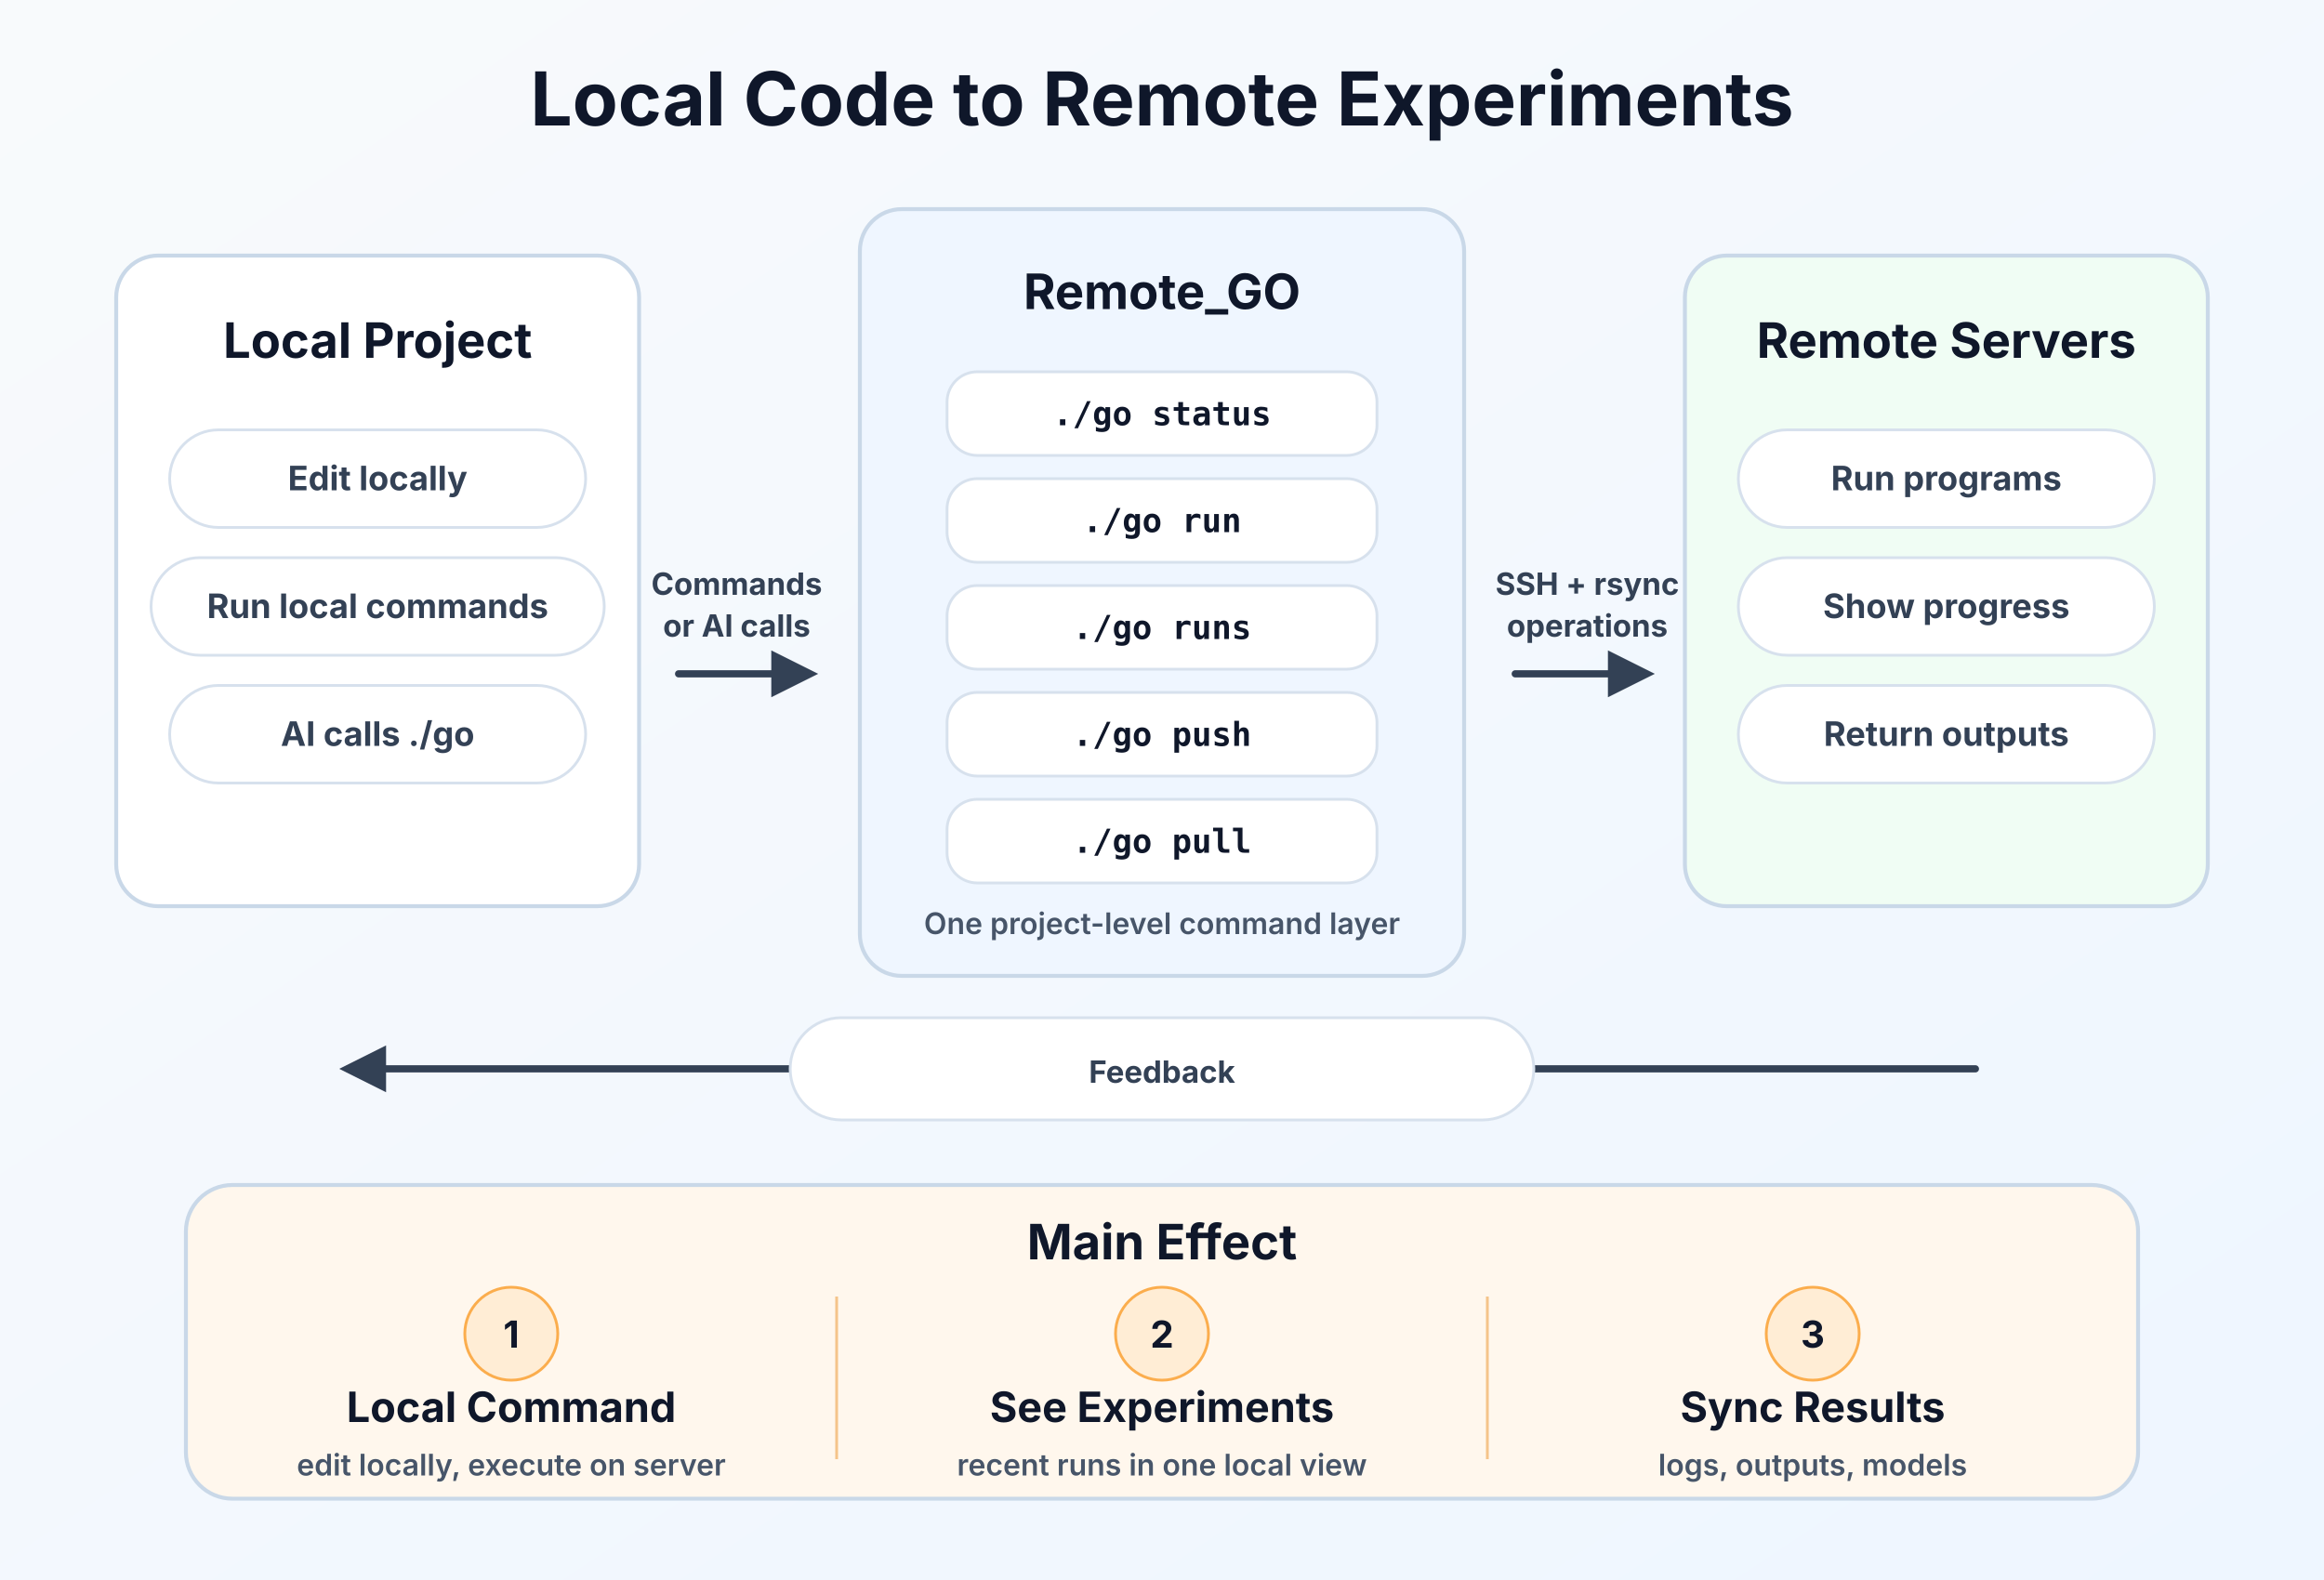
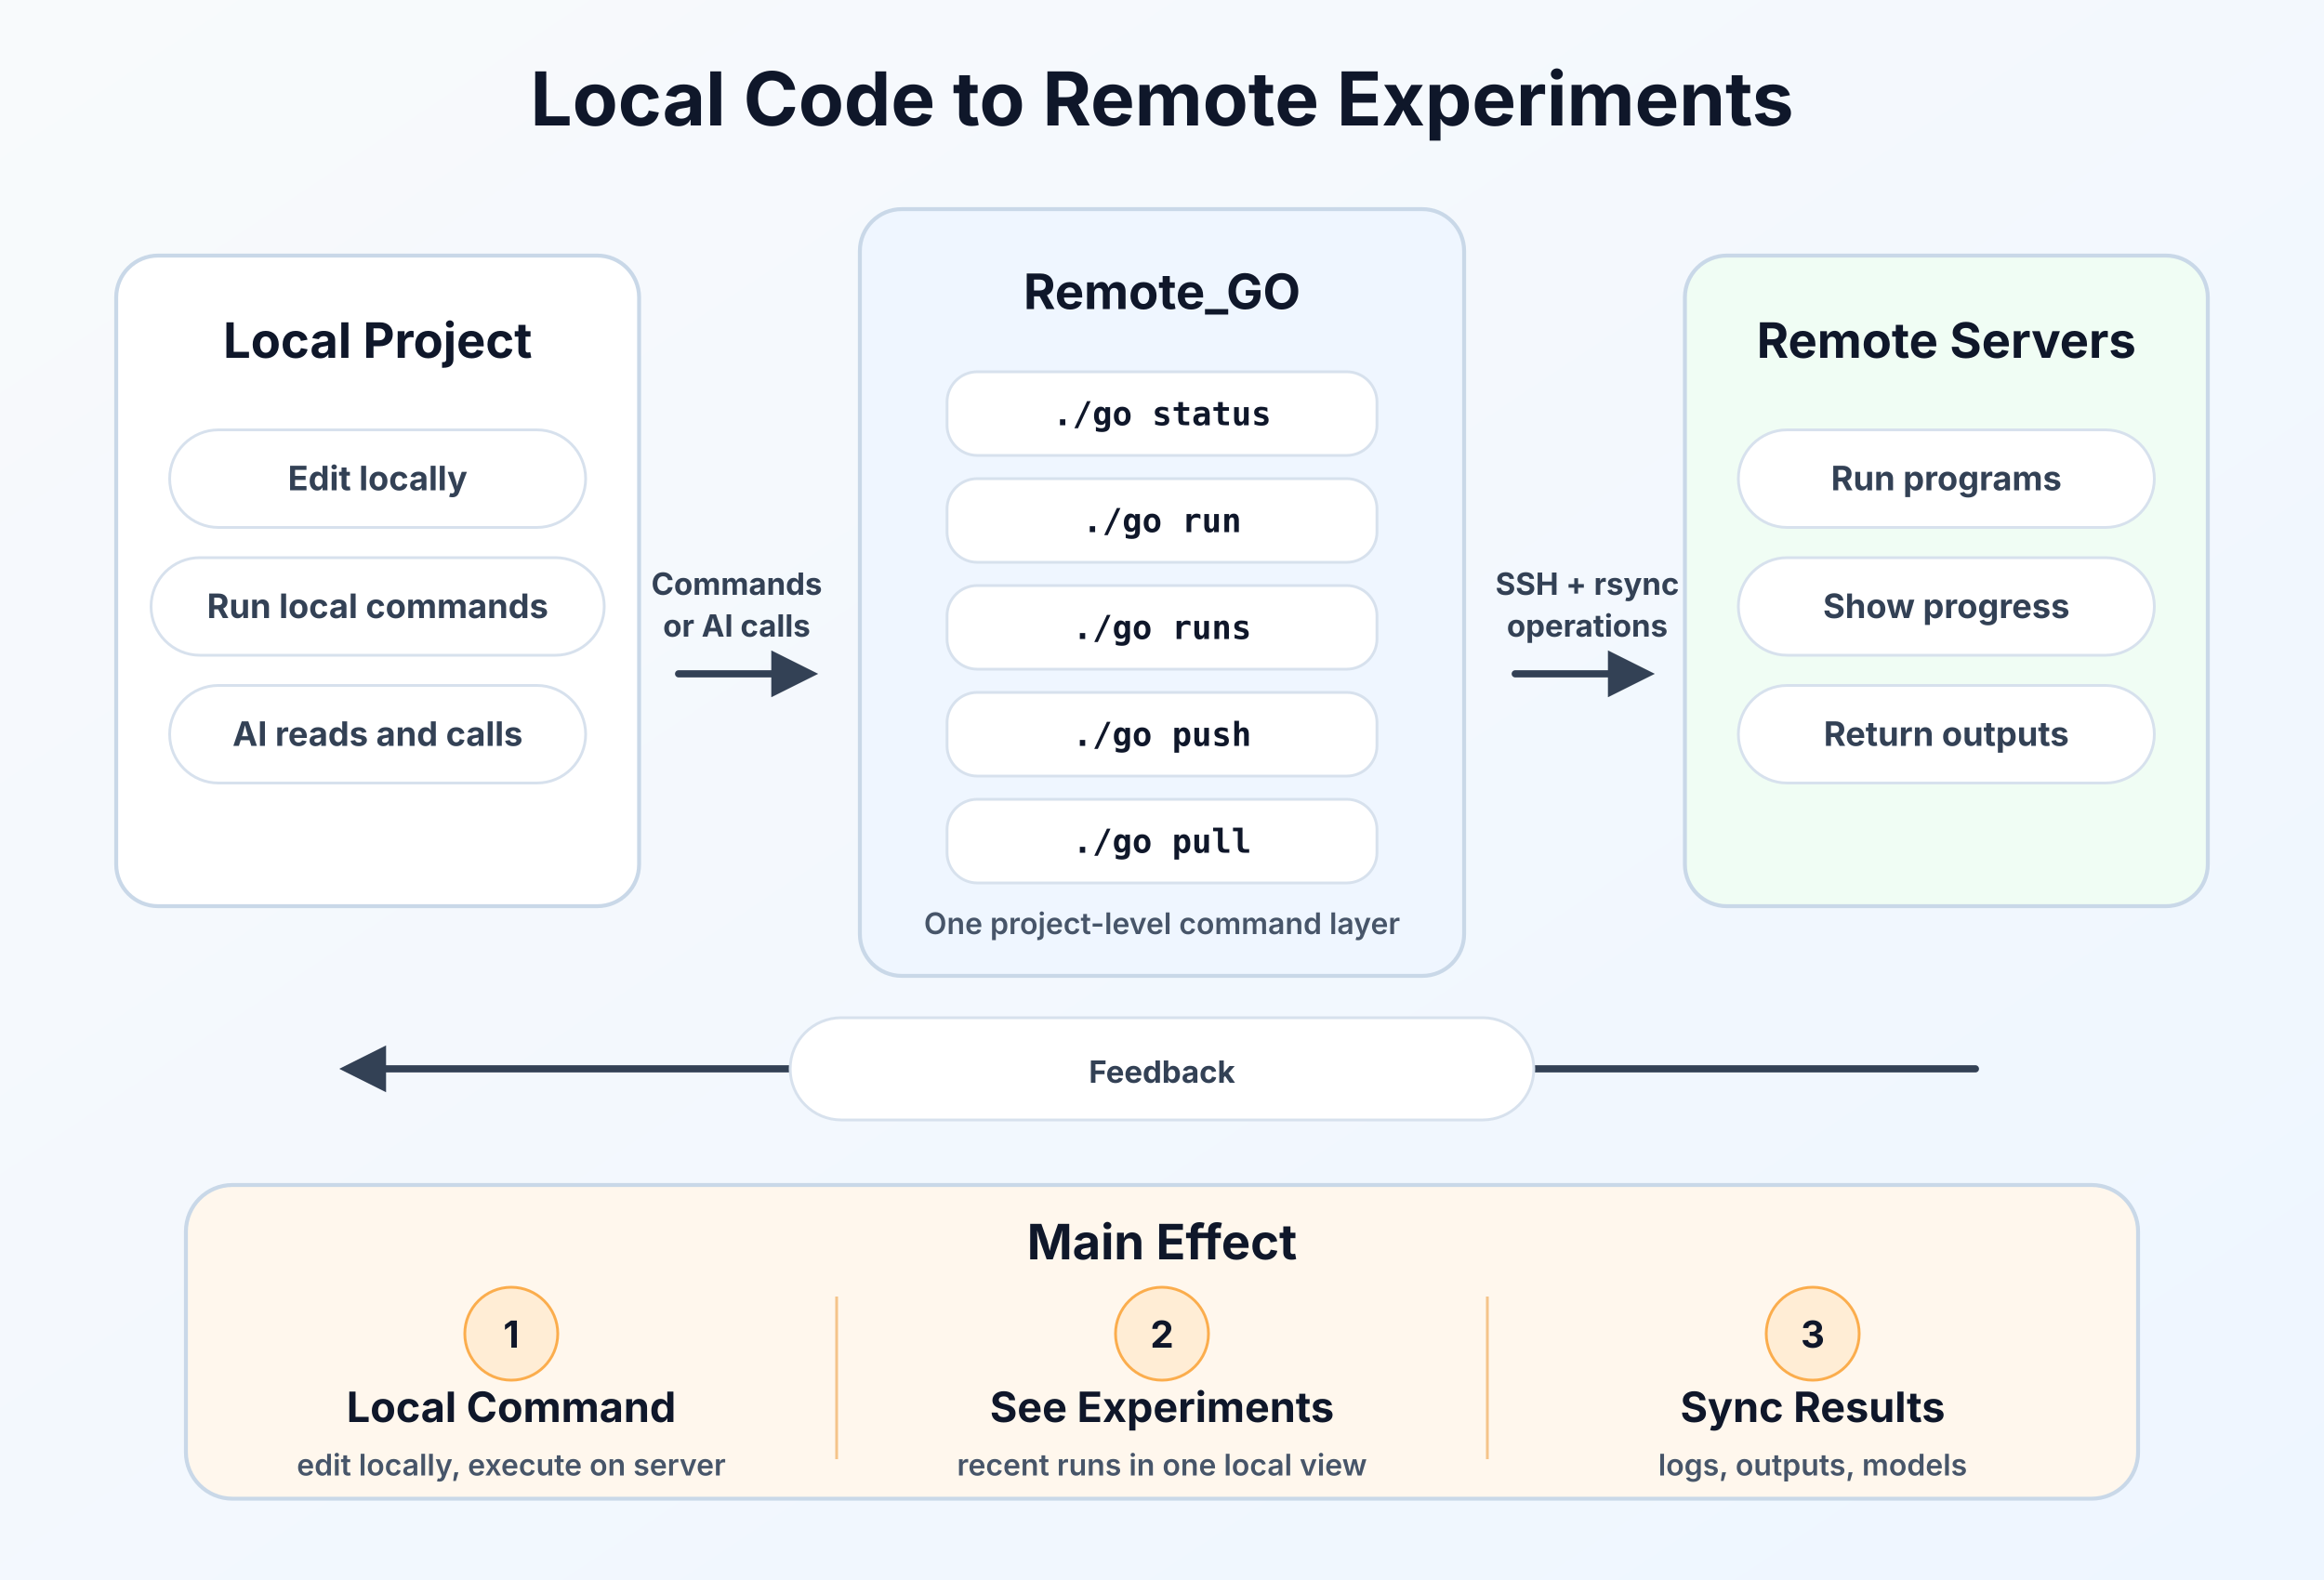
<svg xmlns="http://www.w3.org/2000/svg" width="1000" height="680" viewBox="0 0 1000 680" role="img" aria-labelledby="title desc">
  <defs>
    <linearGradient id="page" x1="0" y1="0" x2="1" y2="1">
      <stop offset="0" stop-color="#f8fafc" />
      <stop offset="1" stop-color="#eef6ff" />
    </linearGradient>
    <marker id="arrowhead" viewBox="0 0 10 10" refX="8" refY="5" markerWidth="6.5" markerHeight="6.5" orient="auto">
      <path d="M0 0 L10 5 L0 10 Z" fill="#334155" />
    </marker>
    <style>
      .title { font: 750 32px Inter, -apple-system, BlinkMacSystemFont, "Segoe UI", sans-serif; fill: #0f172a; letter-spacing: 0; }
      .card-title { font: 750 21px Inter, -apple-system, BlinkMacSystemFont, "Segoe UI", sans-serif; fill: #0f172a; letter-spacing: 0; }
      .text { font: 650 14.5px Inter, -apple-system, BlinkMacSystemFont, "Segoe UI", sans-serif; fill: #334155; letter-spacing: 0; }
      .small { font: 600 12.8px Inter, -apple-system, BlinkMacSystemFont, "Segoe UI", sans-serif; fill: #475569; letter-spacing: 0; }
      .label { font: 720 13.2px Inter, -apple-system, BlinkMacSystemFont, "Segoe UI", sans-serif; fill: #334155; letter-spacing: 0; }
      .mono { font: 750 14.2px ui-monospace, SFMono-Regular, Menlo, Consolas, monospace; fill: #0f172a; letter-spacing: 0; }
      .effect { font: 750 18px Inter, -apple-system, BlinkMacSystemFont, "Segoe UI", sans-serif; fill: #0f172a; letter-spacing: 0; }
      .effect-sub { font: 600 12.8px Inter, -apple-system, BlinkMacSystemFont, "Segoe UI", sans-serif; fill: #475569; letter-spacing: 0; }
      .number { font: 750 16px Inter, -apple-system, BlinkMacSystemFont, "Segoe UI", sans-serif; fill: #0f172a; letter-spacing: 0; }
      .card { stroke: #c9d8e8; stroke-width: 1.7; }
      .chip { fill: #ffffff; stroke: #d7e1ed; stroke-width: 1.2; }
      .flow-arrow { stroke: #334155; stroke-width: 3.1; fill: none; stroke-linecap: round; marker-end: url(#arrowhead); }
      .divider { stroke: #f5c48a; stroke-width: 1.2; }
    </style>
  </defs>
  <rect width="1000" height="680" fill="url(#page)" />
  <text x="500" y="54" text-anchor="middle" class="title">Local Code to Remote Experiments</text>
  <rect x="50" y="110" width="225" height="280" rx="18" fill="#ffffff" class="card" />
  <text x="162.5" y="154" text-anchor="middle" class="card-title">Local Project</text>
  <rect x="73" y="185" width="179" height="42" rx="21" class="chip" />
  <text x="162.5" y="211" text-anchor="middle" class="text">Edit locally</text>
  <rect x="65" y="240" width="195" height="42" rx="21" class="chip" />
  <text x="162.5" y="266" text-anchor="middle" class="text">Run local commands</text>
  <rect x="73" y="295" width="179" height="42" rx="21" class="chip" />
-   <text x="162.5" y="321" text-anchor="middle" class="text">AI calls ./go</text>
+   <text x="162.5" y="321" text-anchor="middle" class="text">AI reads and calls</text>
  <text x="317" y="256" text-anchor="middle" class="label">Commands</text>
  <text x="317" y="274" text-anchor="middle" class="label">or AI calls</text>
  <path d="M292 290 H348" class="flow-arrow" />
  <rect x="370" y="90" width="260" height="330" rx="18" fill="#eff6ff" class="card" />
  <text x="500" y="133" text-anchor="middle" class="card-title">Remote_GO</text>
  <rect x="407.5" y="160" width="185" height="36" rx="13" class="chip" />
  <text x="500" y="183" text-anchor="middle" class="mono">./go status</text>
  <rect x="407.5" y="206" width="185" height="36" rx="13" class="chip" />
  <text x="500" y="229" text-anchor="middle" class="mono">./go run</text>
  <rect x="407.5" y="252" width="185" height="36" rx="13" class="chip" />
  <text x="500" y="275" text-anchor="middle" class="mono">./go runs</text>
  <rect x="407.5" y="298" width="185" height="36" rx="13" class="chip" />
  <text x="500" y="321" text-anchor="middle" class="mono">./go push</text>
  <rect x="407.5" y="344" width="185" height="36" rx="13" class="chip" />
  <text x="500" y="367" text-anchor="middle" class="mono">./go pull</text>
  <text x="500" y="402" text-anchor="middle" class="small">One project-level command layer</text>
  <text x="683" y="256" text-anchor="middle" class="label">SSH + rsync</text>
  <text x="683" y="274" text-anchor="middle" class="label">operations</text>
  <path d="M652 290 H708" class="flow-arrow" />
  <rect x="725" y="110" width="225" height="280" rx="18" fill="#f0fdf4" class="card" />
  <text x="837.5" y="154" text-anchor="middle" class="card-title">Remote Servers</text>
  <rect x="748" y="185" width="179" height="42" rx="21" class="chip" />
  <text x="837.5" y="211" text-anchor="middle" class="text">Run programs</text>
  <rect x="748" y="240" width="179" height="42" rx="21" class="chip" />
  <text x="837.5" y="266" text-anchor="middle" class="text">Show progress</text>
  <rect x="748" y="295" width="179" height="42" rx="21" class="chip" />
  <text x="837.5" y="321" text-anchor="middle" class="text">Return outputs</text>
  <path d="M850 460 H150" class="flow-arrow" />
  <rect x="340" y="438" width="320" height="44" rx="22" fill="#ffffff" stroke="#d7e1ed" stroke-width="1.2" />
  <text x="500" y="466" text-anchor="middle" class="label">Feedback</text>
  <rect x="80" y="510" width="840" height="135" rx="20" fill="#fff7ed" class="card" />
  <text x="500" y="542" text-anchor="middle" class="card-title">Main Effect</text>
  <line x1="360" y1="558" x2="360" y2="628" class="divider" />
  <line x1="640" y1="558" x2="640" y2="628" class="divider" />
  <circle cx="220" cy="574" r="20" fill="#ffedd5" stroke="#fbad4d" stroke-width="1.2" />
  <text x="220" y="580" text-anchor="middle" class="number">1</text>
  <text x="220" y="612" text-anchor="middle" class="effect">Local Command</text>
  <text x="220" y="635" text-anchor="middle" class="effect-sub">edit locally, execute on server</text>
  <circle cx="500" cy="574" r="20" fill="#ffedd5" stroke="#fbad4d" stroke-width="1.2" />
  <text x="500" y="580" text-anchor="middle" class="number">2</text>
  <text x="500" y="612" text-anchor="middle" class="effect">See Experiments</text>
  <text x="500" y="635" text-anchor="middle" class="effect-sub">recent runs in one local view</text>
  <circle cx="780" cy="574" r="20" fill="#ffedd5" stroke="#fbad4d" stroke-width="1.2" />
  <text x="780" y="580" text-anchor="middle" class="number">3</text>
  <text x="780" y="612" text-anchor="middle" class="effect">Sync Results</text>
  <text x="780" y="635" text-anchor="middle" class="effect-sub">logs, outputs, models</text>
</svg>
